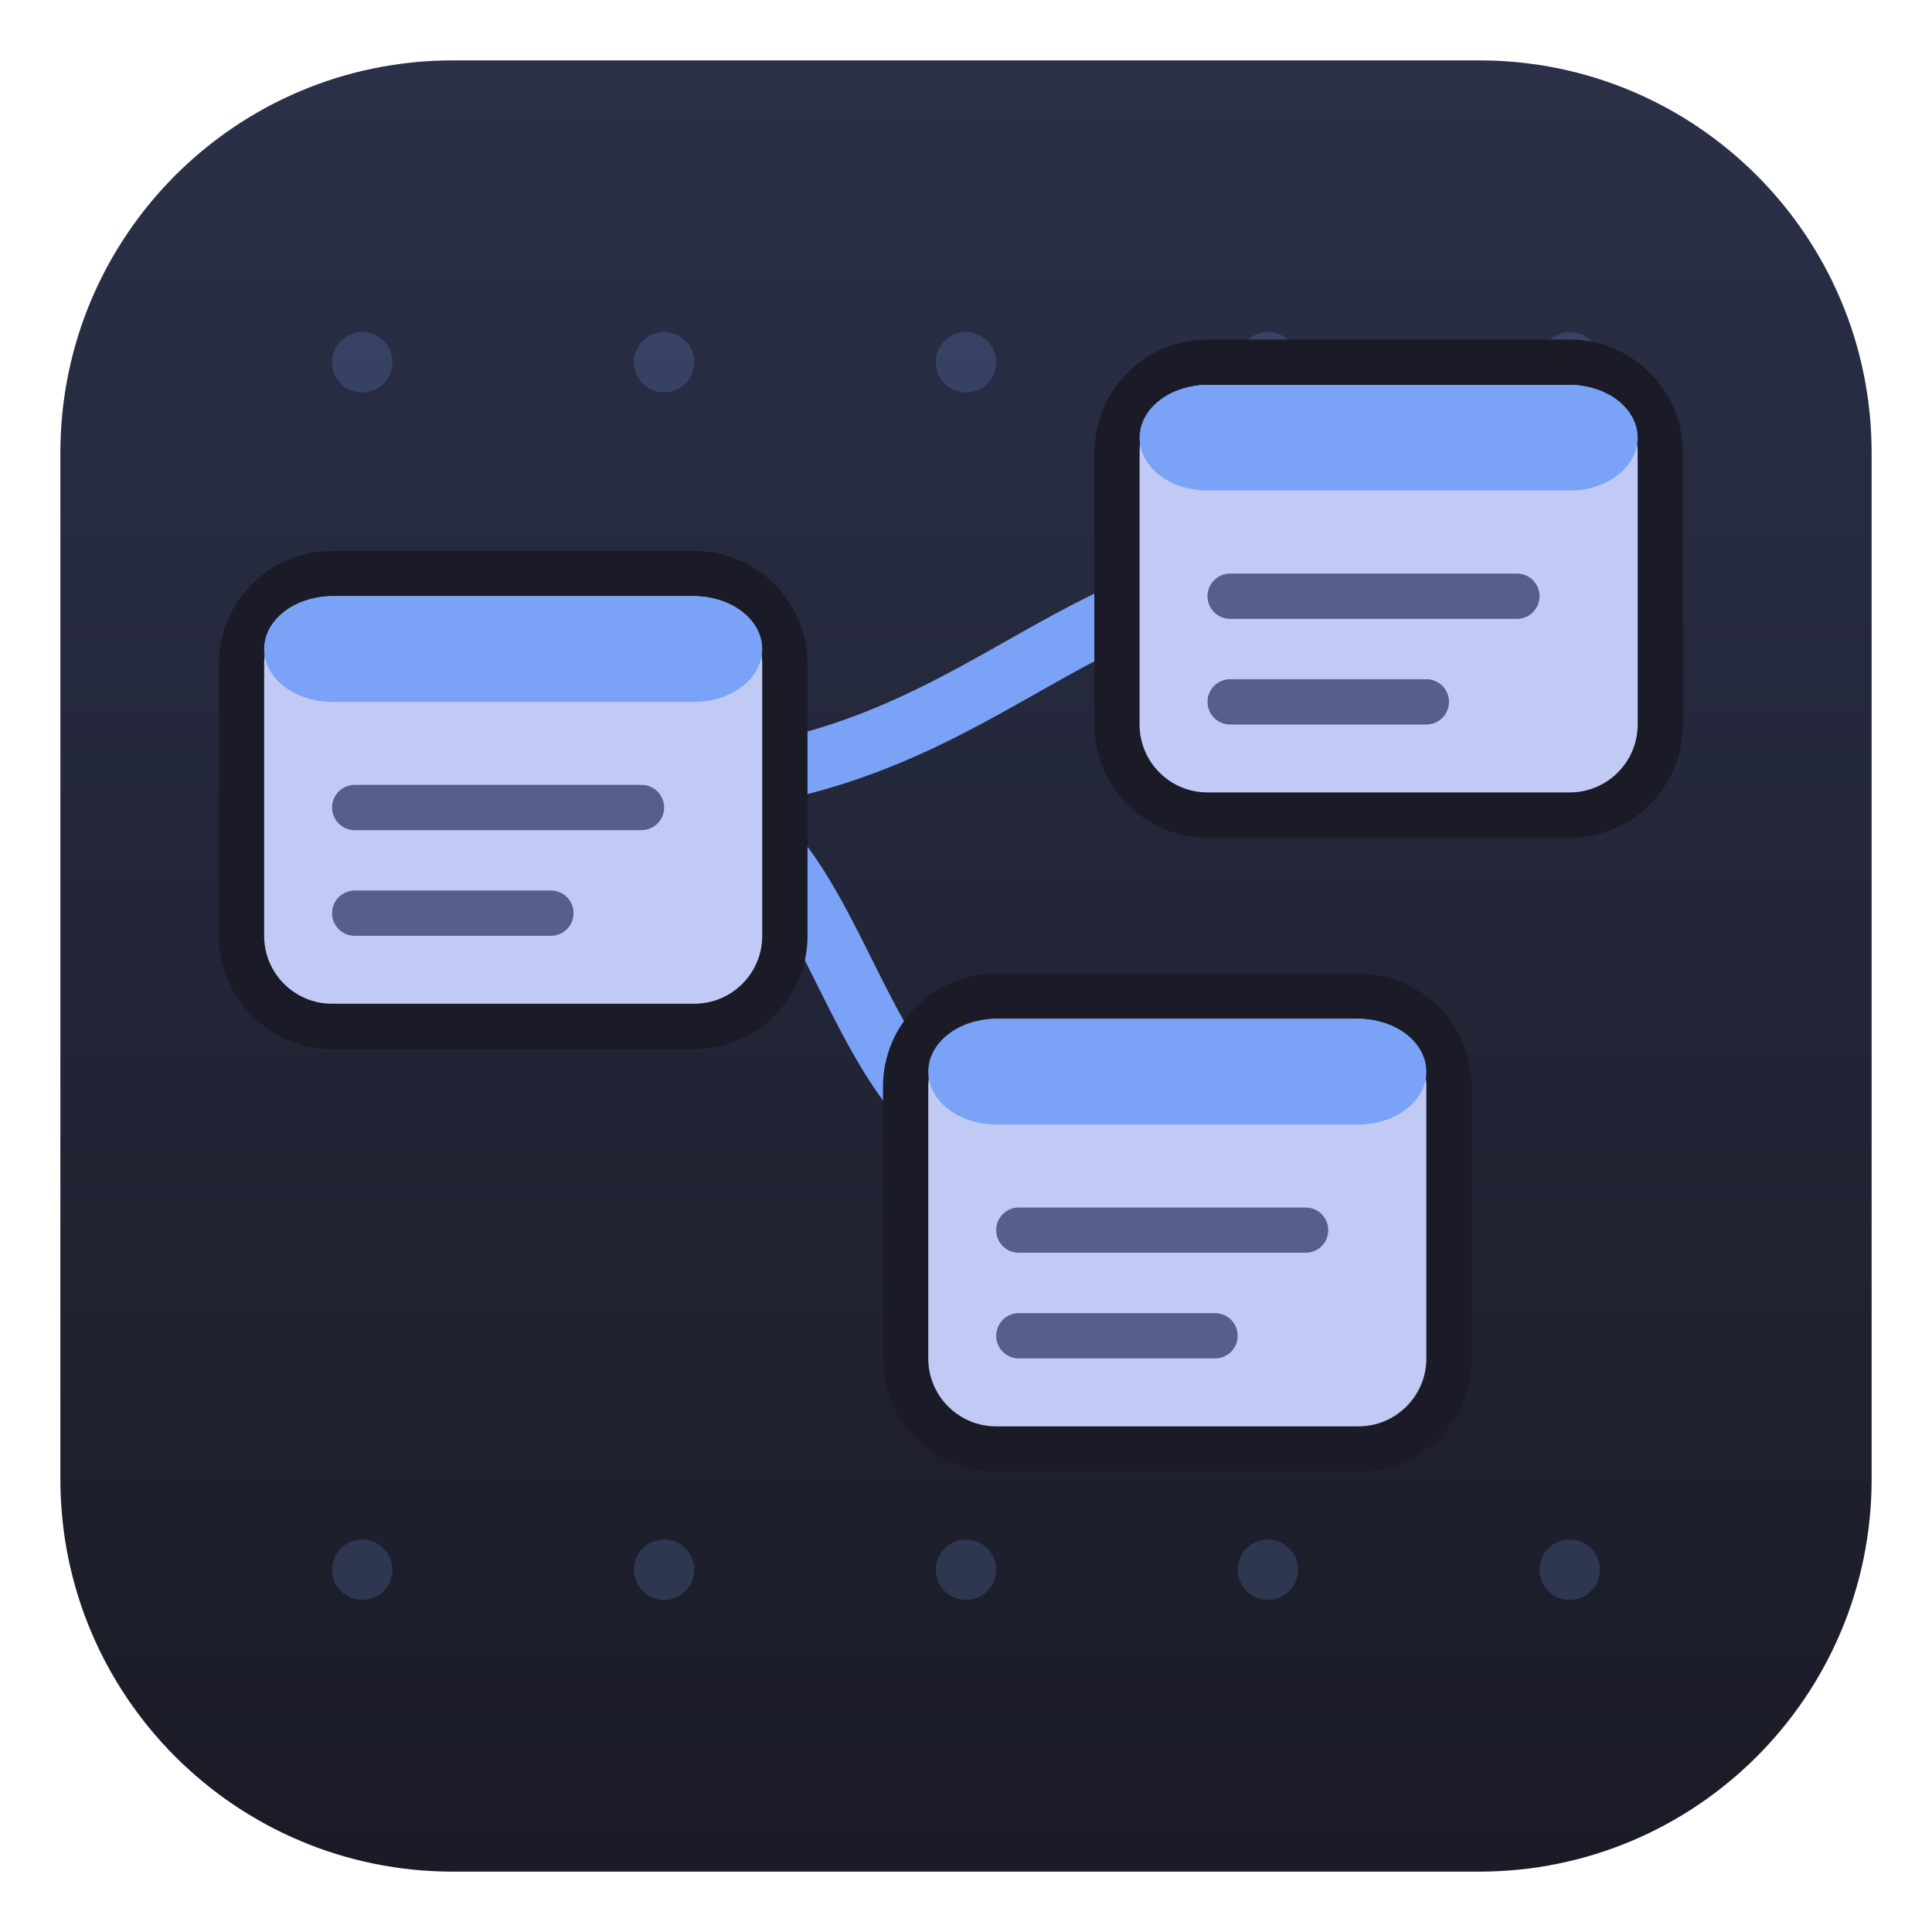
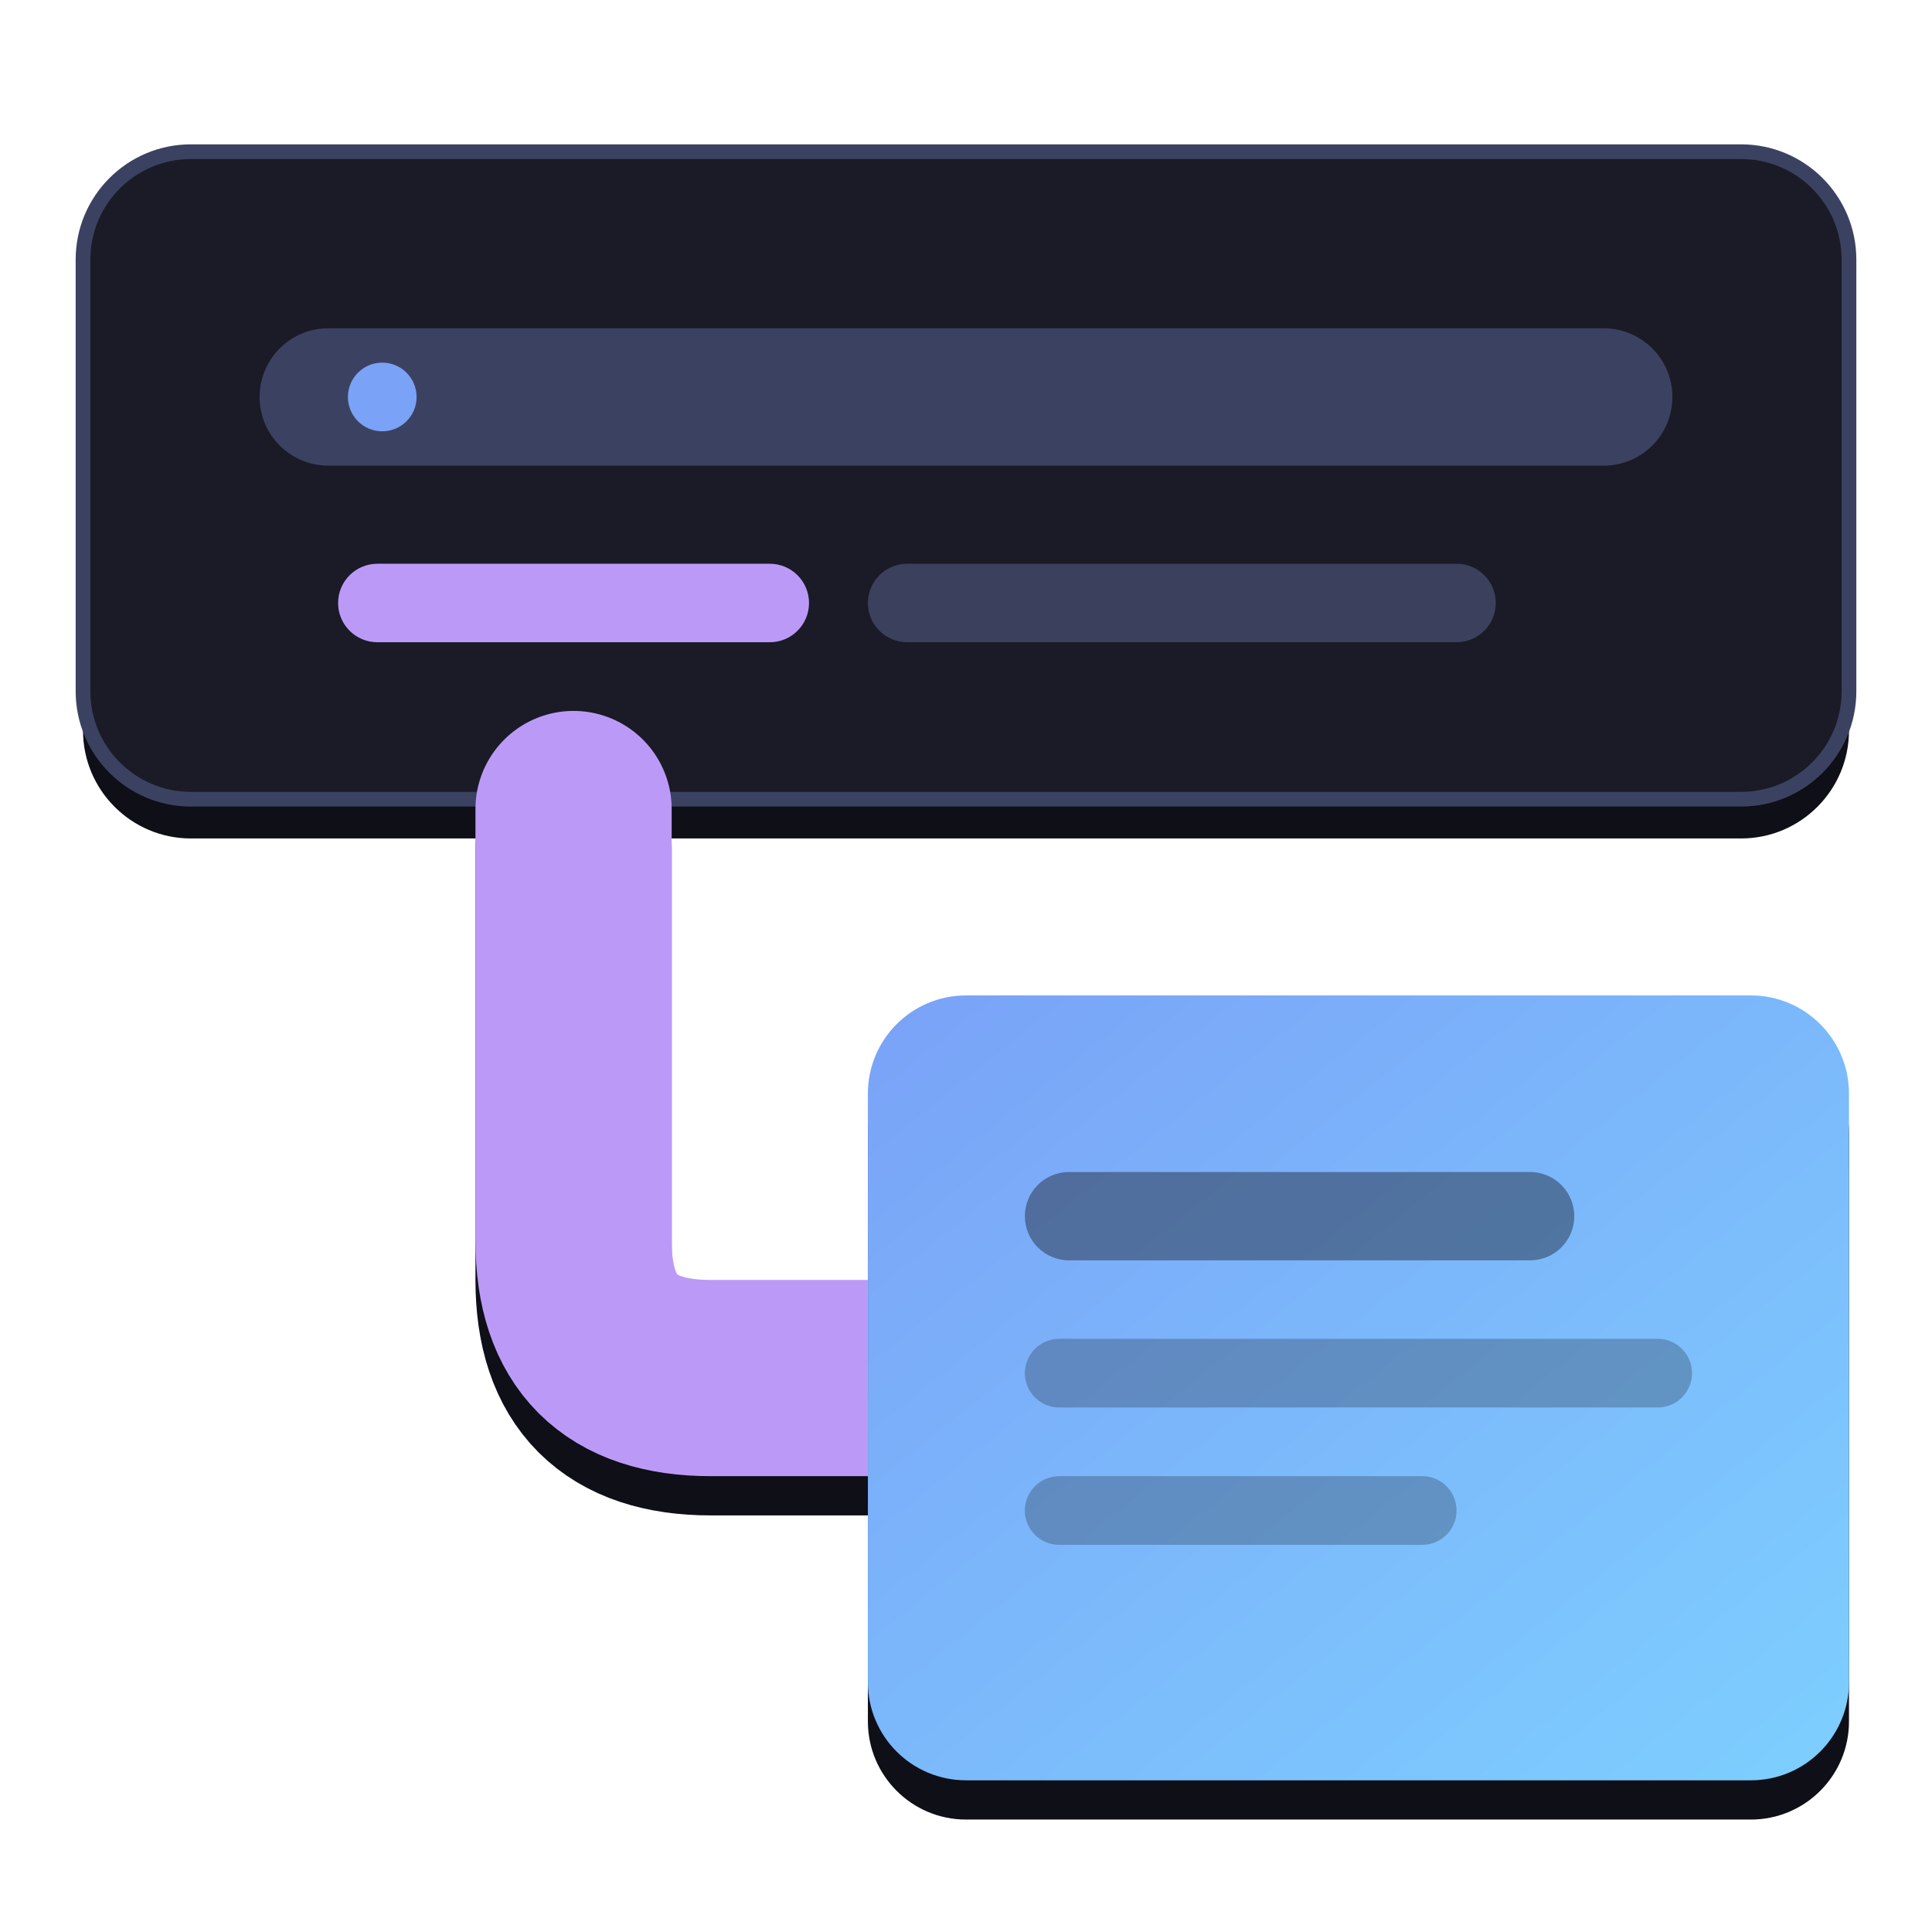
- <svg xmlns="http://www.w3.org/2000/svg" viewBox="0 0 128 128" width="128" height="128">
+ <svg xmlns="http://www.w3.org/2000/svg" width="512" height="512" viewBox="0 0 512 512">
  <defs>
-     <linearGradient id="bg" x1="0" y1="0" x2="0" y2="1">
-       <stop offset="0" stop-color="#2b3048" />
-       <stop offset="1" stop-color="#1a1b26" />
+     <linearGradient id="page" x1="0" y1="0" x2="1" y2="1">
+       <stop stop-color="#7aa2f7" />
+       <stop offset="1" stop-color="#7dcfff" />
    </linearGradient>
  </defs>
-   <rect x="4" y="4" width="120" height="120" rx="26" fill="url(#bg)" />
-   <g fill="#7aa2f7" opacity="0.18">
-     <circle cx="24" cy="24" r="2" />
-     <circle cx="44" cy="24" r="2" />
-     <circle cx="64" cy="24" r="2" />
-     <circle cx="84" cy="24" r="2" />
-     <circle cx="104" cy="24" r="2" />
-     <circle cx="24" cy="104" r="2" />
-     <circle cx="44" cy="104" r="2" />
-     <circle cx="64" cy="104" r="2" />
-     <circle cx="84" cy="104" r="2" />
-     <circle cx="104" cy="104" r="2" />
-   </g>
-   <path d="M42 52 C58 52 54 78 72 78 M42 52 C64 52 70 38 86 38" fill="none" stroke="#7aa2f7" stroke-width="4" stroke-linecap="round" />
-   <g stroke="#1a1b26" stroke-width="3">
-     <rect x="16" y="38" width="36" height="30" rx="6" fill="#c0caf5" />
-     <rect x="74" y="24" width="36" height="30" rx="6" fill="#c0caf5" />
-     <rect x="60" y="66" width="36" height="30" rx="6" fill="#c0caf5" />
-   </g>
-   <g fill="#7aa2f7">
-     <rect x="17.5" y="39.5" width="33" height="7" rx="4.5" />
-     <rect x="75.5" y="25.5" width="33" height="7" rx="4.5" />
-     <rect x="61.5" y="67.5" width="33" height="7" rx="4.5" />
-   </g>
-   <g fill="#565f89">
-     <rect x="22" y="52" width="22" height="3" rx="1.5" />
-     <rect x="22" y="59" width="16" height="3" rx="1.5" />
-     <rect x="80" y="38" width="22" height="3" rx="1.5" />
-     <rect x="80" y="45" width="16" height="3" rx="1.5" />
-     <rect x="66" y="80" width="22" height="3" rx="1.5" />
-     <rect x="66" y="87" width="16" height="3" rx="1.5" />
+   <g transform="translate(256 256) scale(1.3) translate(-256 -262)">
+     <rect x="76" y="96" width="360" height="132" rx="22" fill="#0e0f17" transform="translate(0 8)" />
+     <rect x="76" y="96" width="360" height="132" rx="22" fill="#1a1b26" stroke="#3b4261" stroke-width="3" />
+     <path d="M176 230V318Q176 346 204 346H244" fill="none" stroke="#0e0f17" stroke-width="40" stroke-linecap="round" transform="translate(0 8)" />
+     <path d="M176 230V318Q176 346 204 346H244" fill="none" stroke="#bb9af7" stroke-width="40" stroke-linecap="round" />
+     <rect x="112" y="132" width="288" height="28" rx="14" fill="#3b4261" />
+     <rect x="130" y="139" width="14" height="14" rx="7" fill="#7aa2f7" />
+     <rect x="128" y="180" width="96" height="16" rx="8" fill="#bb9af7" />
+     <rect x="236" y="180" width="128" height="16" rx="8" fill="#565f89" opacity=".55" />
+     <rect x="236" y="268" width="200" height="160" rx="20" fill="#0e0f17" transform="translate(0 8)" />
+     <rect x="236" y="268" width="200" height="160" rx="20" fill="url(#page)" />
+     <rect x="268" y="304" width="112" height="18" rx="9" fill="#0e0f17" opacity=".4" />
+     <rect x="268" y="338" width="136" height="14" rx="7" fill="#0e0f17" opacity=".25" />
+     <rect x="268" y="366" width="88" height="14" rx="7" fill="#0e0f17" opacity=".25" />
  </g>
</svg>
